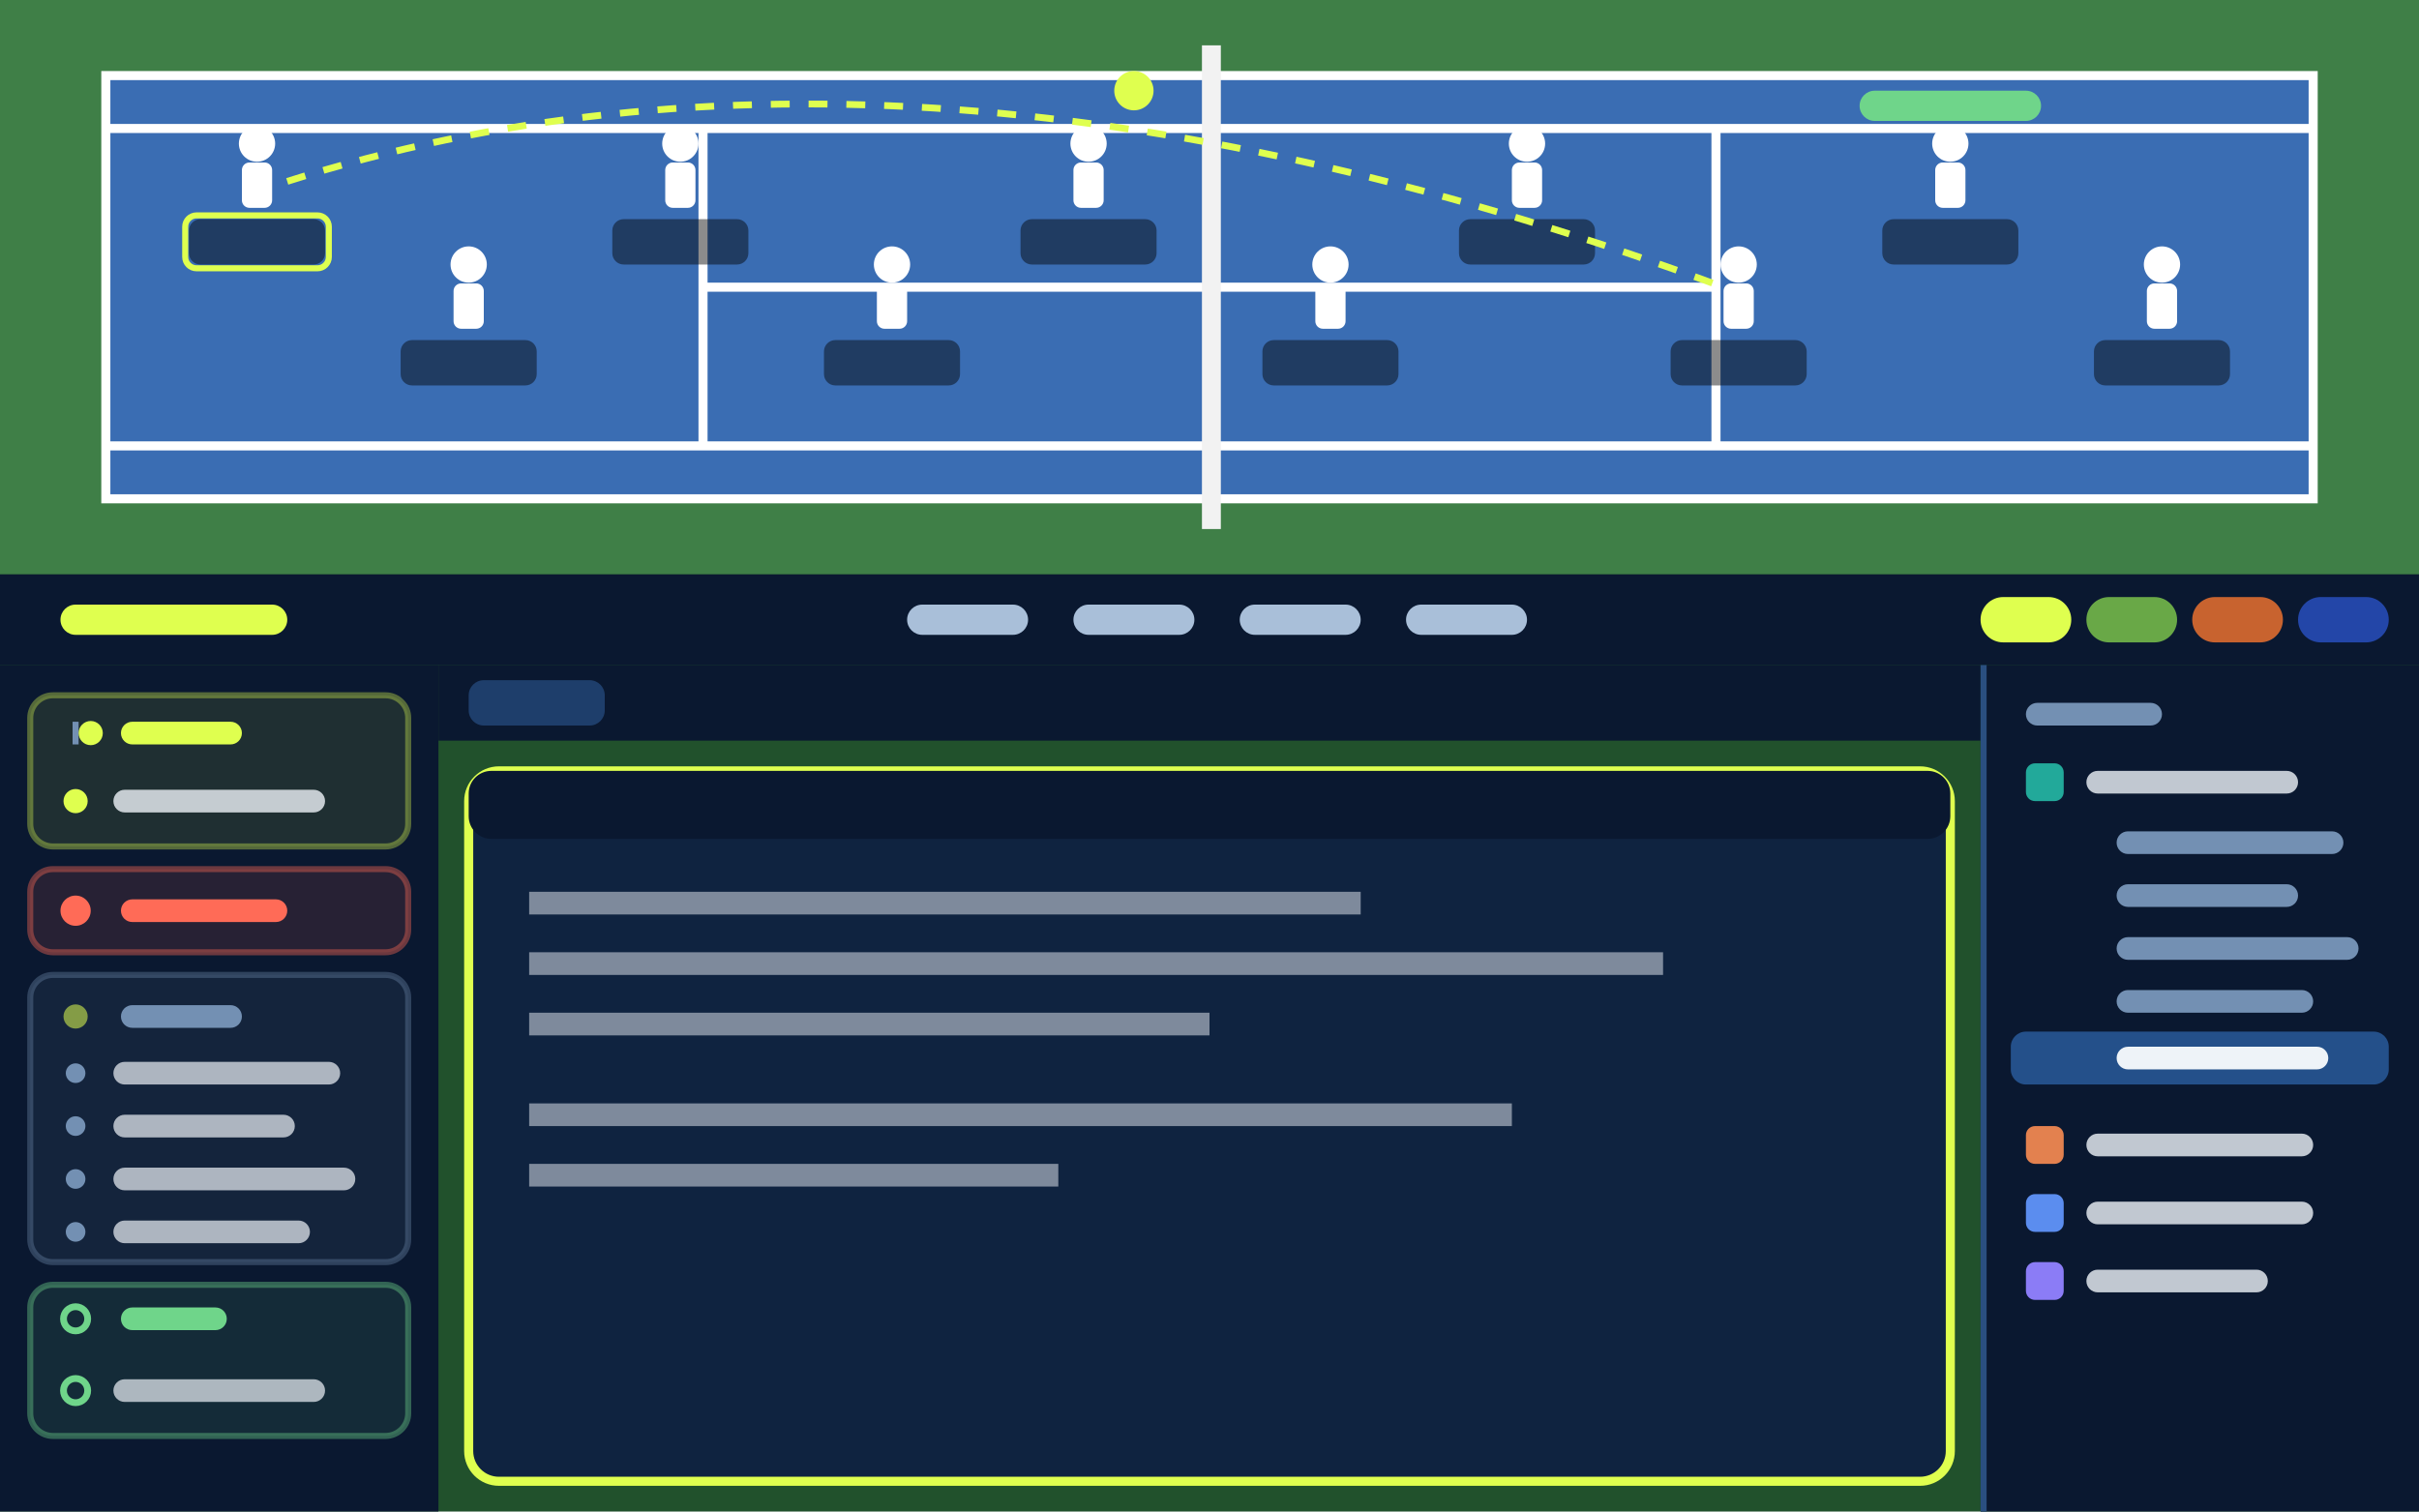
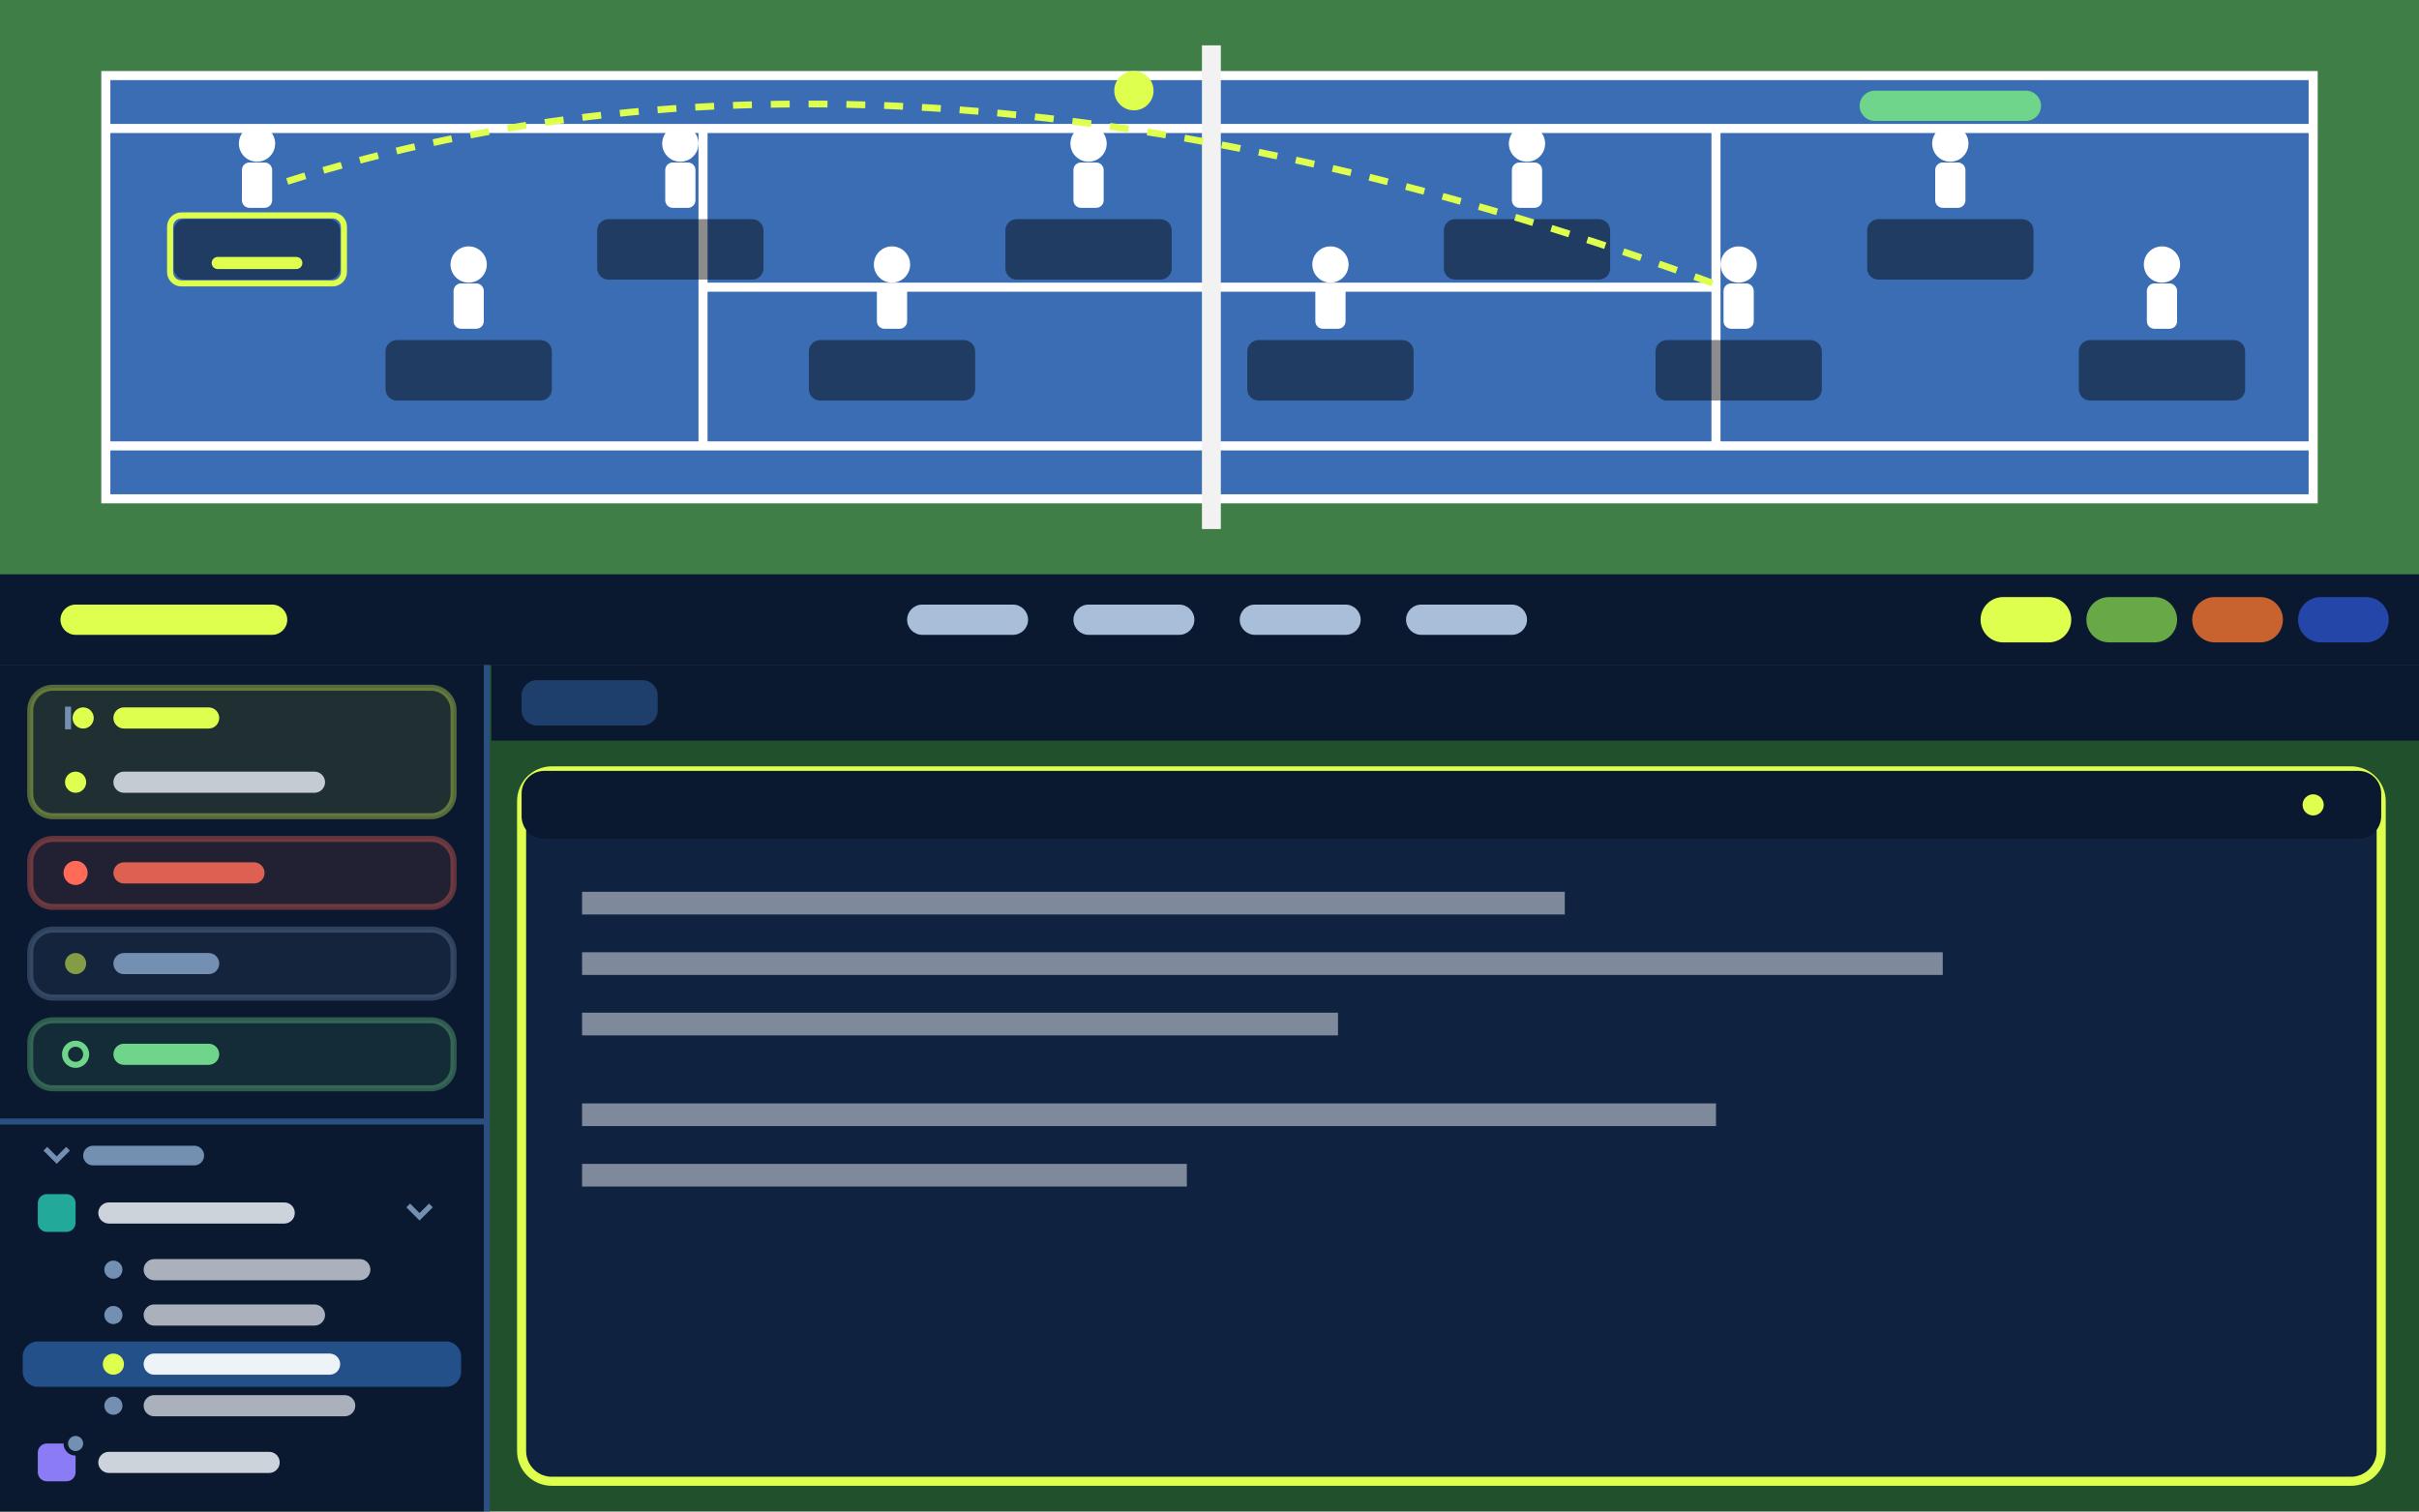
<svg xmlns="http://www.w3.org/2000/svg" width="320" height="200" viewBox="0 0 320 200">
  <rect width="320" height="200" fill="#21512c" />
  <rect width="320" height="76" fill="#3f7f47" />
  <rect x="14" y="10" width="292" height="56" fill="#3a6db3" />
  <g fill="none" stroke="#fff" stroke-width="1.2">
    <rect x="14" y="10" width="292" height="56" />
    <path d="M14 17h292M14 59h292M93 17v42M227 17v42M93 38h134" />
  </g>
  <rect x="159" y="6" width="2.5" height="64" fill="#f2f2f2" />
  <g fill="#fff">
    <circle cx="34" cy="19" r="2.4" />
    <rect x="32" y="21.5" width="4" height="6" rx="1" />
    <circle cx="62" cy="35" r="2.4" />
    <rect x="60" y="37.5" width="4" height="6" rx="1" />
    <circle cx="90" cy="19" r="2.4" />
    <rect x="88" y="21.5" width="4" height="6" rx="1" />
    <circle cx="118" cy="35" r="2.4" />
    <rect x="116" y="37.5" width="4" height="6" rx="1" />
    <circle cx="144" cy="19" r="2.4" />
    <rect x="142" y="21.5" width="4" height="6" rx="1" />
    <circle cx="176" cy="35" r="2.4" />
    <rect x="174" y="37.5" width="4" height="6" rx="1" />
    <circle cx="202" cy="19" r="2.4" />
    <rect x="200" y="21.5" width="4" height="6" rx="1" />
    <circle cx="230" cy="35" r="2.4" />
    <rect x="228" y="37.5" width="4" height="6" rx="1" />
    <circle cx="258" cy="19" r="2.4" />
    <rect x="256" y="21.5" width="4" height="6" rx="1" />
    <circle cx="286" cy="35" r="2.4" />
    <rect x="284" y="37.5" width="4" height="6" rx="1" />
  </g>
  <g fill="#000" fill-opacity=".45">
-     <rect x="25" y="29" width="18" height="6" rx="1.5" />
-     <rect x="53" y="45" width="18" height="6" rx="1.5" />
-     <rect x="81" y="29" width="18" height="6" rx="1.5" />
-     <rect x="109" y="45" width="18" height="6" rx="1.5" />
-     <rect x="135" y="29" width="18" height="6" rx="1.5" />
-     <rect x="167" y="45" width="18" height="6" rx="1.5" />
-     <rect x="193" y="29" width="18" height="6" rx="1.5" />
-     <rect x="221" y="45" width="18" height="6" rx="1.5" />
-     <rect x="249" y="29" width="18" height="6" rx="1.5" />
-     <rect x="277" y="45" width="18" height="6" rx="1.5" />
+     <rect x="23" y="29" width="22" height="8" rx="1.5" />
+     <rect x="51" y="45" width="22" height="8" rx="1.5" />
+     <rect x="79" y="29" width="22" height="8" rx="1.5" />
+     <rect x="107" y="45" width="22" height="8" rx="1.5" />
+     <rect x="133" y="29" width="22" height="8" rx="1.5" />
+     <rect x="165" y="45" width="22" height="8" rx="1.5" />
+     <rect x="191" y="29" width="22" height="8" rx="1.5" />
+     <rect x="219" y="45" width="22" height="8" rx="1.5" />
+     <rect x="247" y="29" width="22" height="8" rx="1.5" />
+     <rect x="275" y="45" width="22" height="8" rx="1.5" />
  </g>
-   <rect x="24.5" y="28.5" width="19" height="7" rx="1.5" fill="none" stroke="#dfff4f" stroke-width=".8" />
+   <rect x="22.5" y="28.5" width="23" height="9" rx="1.5" fill="none" stroke="#dfff4f" stroke-width=".8" />
+   <rect x="28" y="34" width="12" height="1.6" rx=".8" fill="#dfff4f" />
  <rect x="246" y="12" width="24" height="4" rx="2" fill="#6fd58a" />
  <path d="M38 24Q120 -2 228 38" fill="none" stroke="#dfff4f" stroke-width=".9" stroke-dasharray="2.5 2.5" />
  <circle cx="150" cy="12" r="2.6" fill="#dfff4f" />
  <rect y="76" width="320" height="12" fill="#0a1830" />
  <rect x="8" y="80" width="30" height="4" rx="2" fill="#dfff4f" />
  <g fill="#a9bfd9">
    <rect x="120" y="80" width="16" height="4" rx="2" />
    <rect x="142" y="80" width="16" height="4" rx="2" />
    <rect x="164" y="80" width="16" height="4" rx="2" />
    <rect x="186" y="80" width="16" height="4" rx="2" />
  </g>
  <rect x="262" y="79" width="12" height="6" rx="3" fill="#dfff4f" />
  <rect x="276" y="79" width="12" height="6" rx="3" fill="#69a847" />
  <rect x="290" y="79" width="12" height="6" rx="3" fill="#c8632f" />
  <rect x="304" y="79" width="12" height="6" rx="3" fill="#2346a8" />
-   <rect y="88" width="58" height="112" fill="#0a1830" />
-   <rect x="4" y="92" width="50" height="20" rx="3" fill="#dfff4f" fill-opacity=".1" stroke="#dfff4f" stroke-opacity=".35" stroke-width=".8" />
-   <path d="M10 95.5v3" stroke="#7390b3" stroke-width=".8" />
-   <circle cx="12" cy="97" r="1.6" fill="#dfff4f" />
-   <rect x="16" y="95.5" width="16" height="3" rx="1.5" fill="#dfff4f" />
-   <circle cx="10" cy="106" r="1.6" fill="#dfff4f" />
-   <rect x="15" y="104.5" width="28" height="3" rx="1.5" fill="#eef3f8" fill-opacity=".8" />
-   <rect x="4" y="115" width="50" height="11" rx="3" fill="#ff6b57" fill-opacity=".12" stroke="#ff6b57" stroke-opacity=".4" stroke-width=".8" />
-   <circle cx="10" cy="120.5" r="2" fill="#ff6b57" />
-   <rect x="16" y="119" width="22" height="3" rx="1.5" fill="#ff6b57" />
-   <rect x="4" y="129" width="50" height="38" rx="3" fill="#7390b3" fill-opacity=".1" stroke="#7390b3" stroke-opacity=".35" stroke-width=".8" />
-   <circle cx="10" cy="134.5" r="1.6" fill="#dfff4f" fill-opacity=".55" />
-   <rect x="16" y="133" width="16" height="3" rx="1.5" fill="#7390b3" />
+   <rect y="88" width="64" height="112" fill="#0a1830" />
+   <rect x="4" y="91" width="56" height="17" rx="3" fill="#dfff4f" fill-opacity=".1" stroke="#dfff4f" stroke-opacity=".35" stroke-width=".8" />
+   <path d="M9 93.5v3" stroke="#7390b3" stroke-width=".8" />
+   <circle cx="11" cy="95" r="1.4" fill="#dfff4f" />
+   <rect x="15" y="93.6" width="14" height="2.8" rx="1.4" fill="#dfff4f" />
+   <circle cx="10" cy="103.5" r="1.4" fill="#dfff4f" />
+   <rect x="15" y="102.1" width="28" height="2.8" rx="1.4" fill="#eef3f8" fill-opacity=".8" />
+   <rect x="4" y="111" width="56" height="9" rx="3" fill="#ff6b57" fill-opacity=".1" stroke="#ff6b57" stroke-opacity=".35" stroke-width=".8" />
+   <circle cx="10" cy="115.5" r="1.6" fill="#ff6b57" />
+   <rect x="15" y="114.1" width="20" height="2.8" rx="1.4" fill="#ff6b57" fill-opacity=".85" />
+   <rect x="4" y="123" width="56" height="9" rx="3" fill="#7390b3" fill-opacity=".1" stroke="#7390b3" stroke-opacity=".35" stroke-width=".8" />
+   <circle cx="10" cy="127.5" r="1.4" fill="#dfff4f" fill-opacity=".55" />
+   <rect x="15" y="126.1" width="14" height="2.8" rx="1.4" fill="#7390b3" />
+   <rect x="4" y="135" width="56" height="9" rx="3" fill="#6fd58a" fill-opacity=".1" stroke="#6fd58a" stroke-opacity=".35" stroke-width=".8" />
+   <circle cx="10" cy="139.5" r="1.4" fill="none" stroke="#6fd58a" stroke-width=".8" />
+   <rect x="15" y="138.1" width="14" height="2.8" rx="1.4" fill="#6fd58a" />
+   <rect y="148" width="64" height=".8" fill="#2a4f80" />
+   <path d="M6 152l1.5 1.5 1.5-1.5" fill="none" stroke="#7390b3" stroke-width=".7" />
+   <rect x="11" y="151.6" width="16" height="2.6" rx="1.3" fill="#7390b3" />
+   <rect x="5" y="158" width="5" height="5" rx="1.2" fill="#22a99a" />
+   <rect x="13" y="159.1" width="26" height="2.8" rx="1.4" fill="#eef3f8" fill-opacity=".85" />
+   <path d="M54 159.5l1.5 1.5 1.5-1.5" fill="none" stroke="#7390b3" stroke-width=".7" />
  <g fill="#7390b3">
-     <circle cx="10" cy="142" r="1.3" />
-     <circle cx="10" cy="149" r="1.3" />
-     <circle cx="10" cy="156" r="1.3" />
-     <circle cx="10" cy="163" r="1.3" />
+     <circle cx="15" cy="168" r="1.2" />
+     <circle cx="15" cy="174" r="1.2" />
+     <circle cx="15" cy="186" r="1.2" />
  </g>
  <g fill="#eef3f8" fill-opacity=".7">
-     <rect x="15" y="140.5" width="30" height="3" rx="1.5" />
-     <rect x="15" y="147.5" width="24" height="3" rx="1.5" />
-     <rect x="15" y="154.5" width="32" height="3" rx="1.5" />
-     <rect x="15" y="161.5" width="26" height="3" rx="1.5" />
+     <rect x="19" y="166.6" width="30" height="2.8" rx="1.4" />
+     <rect x="19" y="172.6" width="24" height="2.8" rx="1.4" />
+     <rect x="19" y="184.6" width="28" height="2.8" rx="1.4" />
  </g>
-   <rect x="4" y="170" width="50" height="20" rx="3" fill="#6fd58a" fill-opacity=".1" stroke="#6fd58a" stroke-opacity=".4" stroke-width=".8" />
-   <circle cx="10" cy="174.5" r="1.6" fill="none" stroke="#6fd58a" stroke-width=".9" />
-   <rect x="16" y="173" width="14" height="3" rx="1.5" fill="#6fd58a" />
-   <circle cx="10" cy="184" r="1.6" fill="none" stroke="#6fd58a" stroke-width=".9" />
-   <rect x="15" y="182.5" width="28" height="3" rx="1.5" fill="#eef3f8" fill-opacity=".7" />
-   <rect x="58" y="88" width="204" height="10" fill="#0a1830" />
-   <rect x="62" y="90" width="18" height="6" rx="2" fill="#1e3e6b" />
-   <rect x="62" y="102" width="196" height="94" rx="4" fill="#0f2340" stroke="#dfff4f" stroke-width="1.2" />
-   <rect x="62" y="102" width="196" height="9" rx="3" fill="#0a1830" />
+   <rect x="3" y="177.5" width="58" height="6" rx="2" fill="#24508a" />
+   <circle cx="15" cy="180.5" r="1.4" fill="#dfff4f" />
+   <rect x="19" y="179.1" width="26" height="2.8" rx="1.4" fill="#eef3f8" />
+   <rect x="5" y="191" width="5" height="5" rx="1.2" fill="#8b7cf6" />
+   <circle cx="10" cy="191" r="1.6" fill="#0a1830" />
+   <circle cx="10" cy="191" r="1" fill="#7390b3" />
+   <rect x="13" y="192.1" width="24" height="2.8" rx="1.4" fill="#eef3f8" fill-opacity=".85" />
+   <rect x="64" y="88" width=".8" height="112" fill="#2a4f80" />
+   <rect x="65" y="88" width="255" height="10" fill="#0a1830" />
+   <rect x="69" y="90" width="18" height="6" rx="2" fill="#1e3e6b" />
+   <rect x="69" y="102" width="246" height="94" rx="4" fill="#0f2340" stroke="#dfff4f" stroke-width="1.2" />
+   <rect x="69" y="102" width="246" height="9" rx="3" fill="#0a1830" />
+   <circle cx="306" cy="106.5" r="1.4" fill="#dfff4f" />
  <g fill="#eef3f8" fill-opacity=".5">
-     <rect x="70" y="118" width="110" height="3" />
-     <rect x="70" y="126" width="150" height="3" />
-     <rect x="70" y="134" width="90" height="3" />
-     <rect x="70" y="146" width="130" height="3" />
-     <rect x="70" y="154" width="70" height="3" />
+     <rect x="77" y="118" width="130" height="3" />
+     <rect x="77" y="126" width="180" height="3" />
+     <rect x="77" y="134" width="100" height="3" />
+     <rect x="77" y="146" width="150" height="3" />
+     <rect x="77" y="154" width="80" height="3" />
  </g>
-   <rect x="262" y="88" width="58" height="112" fill="#0a1830" />
-   <rect x="262" y="88" width=".8" height="112" fill="#2a4f80" />
-   <rect x="268" y="93" width="18" height="3" rx="1.5" fill="#7390b3" />
-   <rect x="268" y="101" width="5" height="5" rx="1.2" fill="#22a99a" />
-   <rect x="276" y="102" width="28" height="3" rx="1.5" fill="#eef3f8" fill-opacity=".8" />
-   <g fill="#7390b3">
-     <rect x="280" y="110" width="30" height="3" rx="1.5" />
-     <rect x="280" y="117" width="24" height="3" rx="1.5" />
-     <rect x="280" y="124" width="32" height="3" rx="1.5" />
-     <rect x="280" y="131" width="26" height="3" rx="1.5" />
-   </g>
-   <rect x="266" y="136.5" width="50" height="7" rx="2" fill="#24508a" />
-   <rect x="280" y="138.5" width="28" height="3" rx="1.5" fill="#eef3f8" />
-   <rect x="268" y="149" width="5" height="5" rx="1.2" fill="#e3814f" />
-   <rect x="276" y="150" width="30" height="3" rx="1.5" fill="#eef3f8" fill-opacity=".8" />
-   <rect x="268" y="158" width="5" height="5" rx="1.2" fill="#5b8def" />
-   <rect x="276" y="159" width="30" height="3" rx="1.5" fill="#eef3f8" fill-opacity=".8" />
-   <rect x="268" y="167" width="5" height="5" rx="1.2" fill="#8b7cf6" />
-   <rect x="276" y="168" width="24" height="3" rx="1.5" fill="#eef3f8" fill-opacity=".8" />
</svg>
